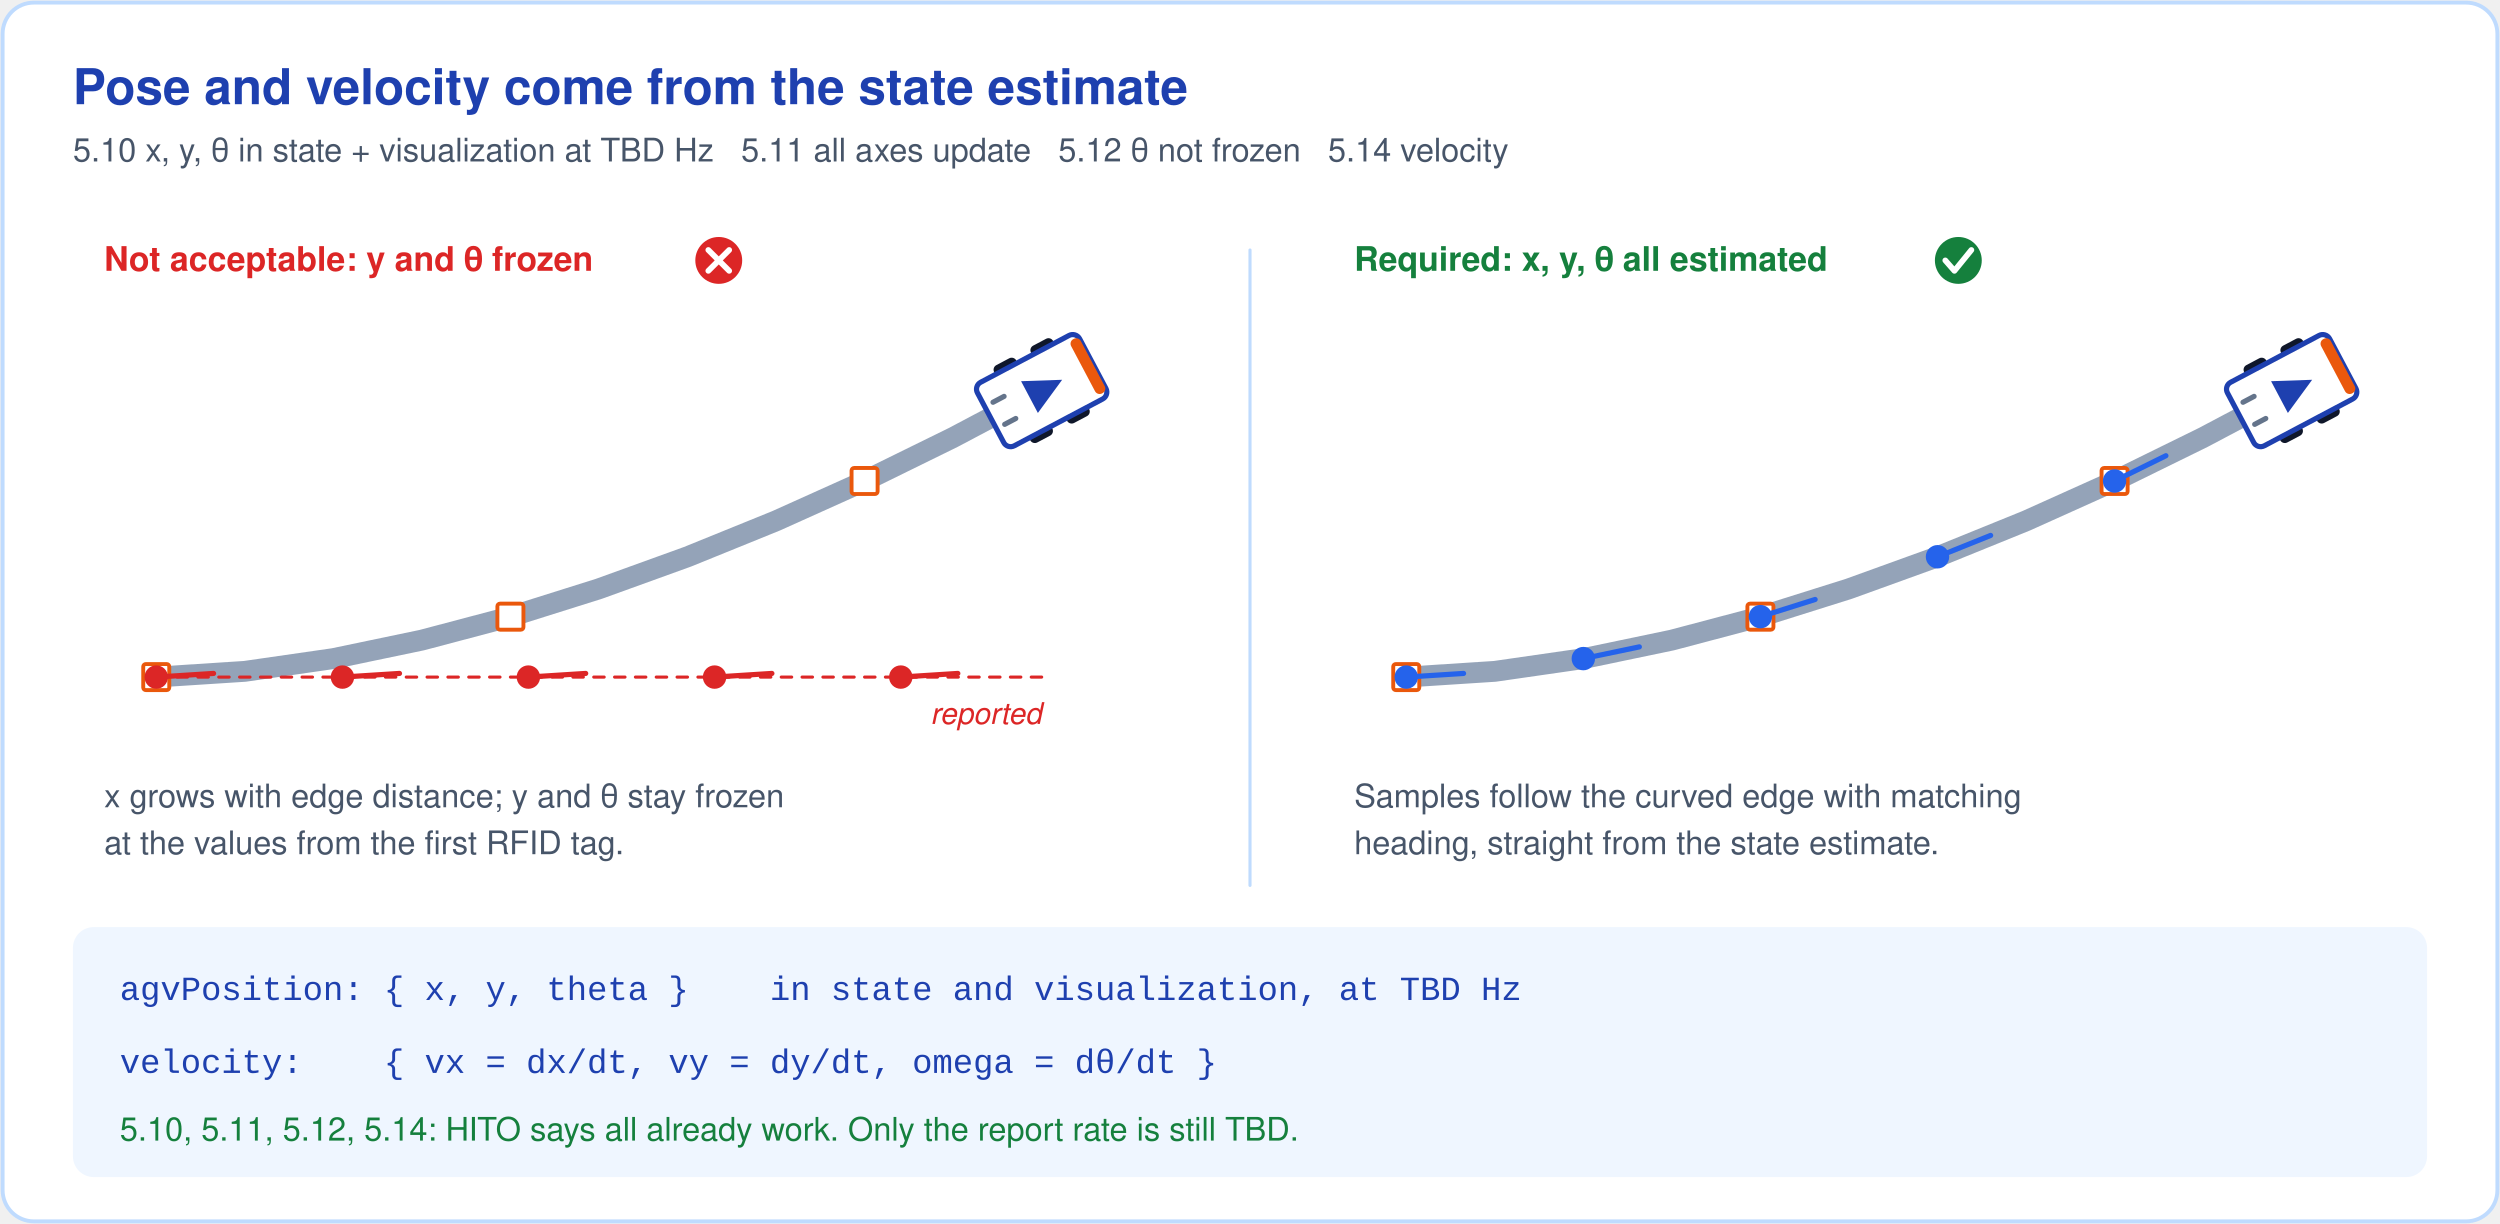
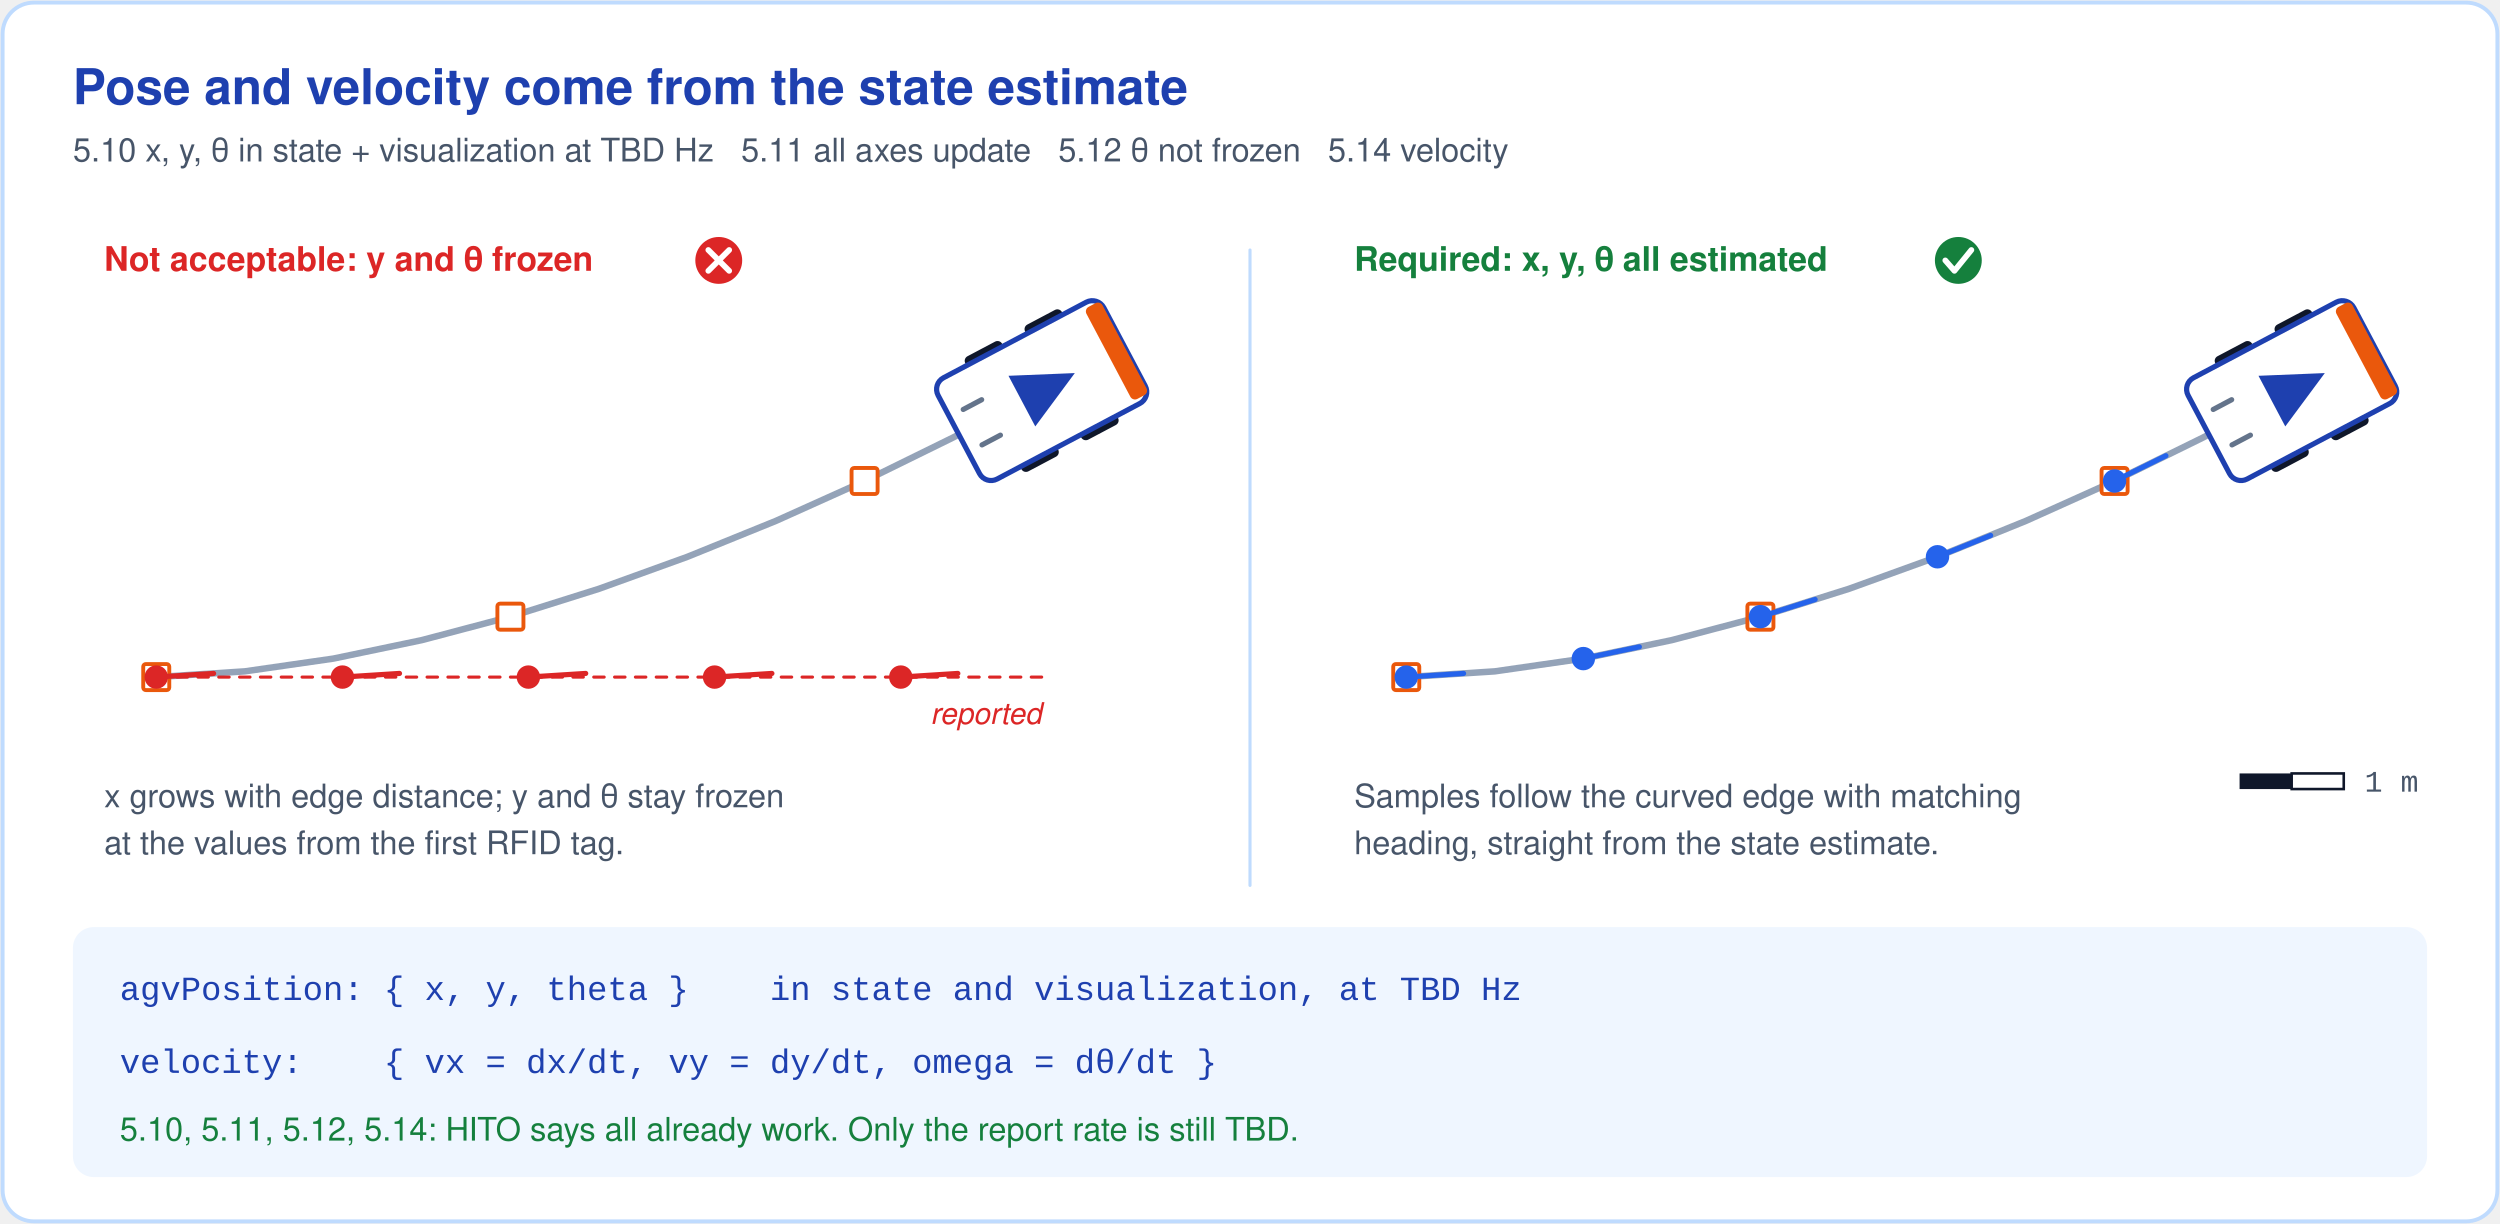
<svg xmlns="http://www.w3.org/2000/svg" width="960" height="470" viewBox="0 0 960 470" role="img" aria-label="Pose and velocity come from the state estimate">
  <defs>
    <marker id="ah-primary" viewBox="0 0 10 10" refX="8.5" refY="5" markerWidth="7" markerHeight="7" orient="auto-start-reverse">
      <path d="M0,0 L10,5 L0,10 z" fill="#2563EB" />
    </marker>
    <marker id="ah-secondary" viewBox="0 0 10 10" refX="8.5" refY="5" markerWidth="7" markerHeight="7" orient="auto-start-reverse">
      <path d="M0,0 L10,5 L0,10 z" fill="#3B82F6" />
    </marker>
    <marker id="ah-accent" viewBox="0 0 10 10" refX="8.5" refY="5" markerWidth="7" markerHeight="7" orient="auto-start-reverse">
      <path d="M0,0 L10,5 L0,10 z" fill="#EA580C" />
    </marker>
    <marker id="ah-bg" viewBox="0 0 10 10" refX="8.5" refY="5" markerWidth="7" markerHeight="7" orient="auto-start-reverse">
      <path d="M0,0 L10,5 L0,10 z" fill="#EFF6FF" />
    </marker>
    <marker id="ah-fg" viewBox="0 0 10 10" refX="8.5" refY="5" markerWidth="7" markerHeight="7" orient="auto-start-reverse">
      <path d="M0,0 L10,5 L0,10 z" fill="#1E40AF" />
    </marker>
    <marker id="ah-card" viewBox="0 0 10 10" refX="8.5" refY="5" markerWidth="7" markerHeight="7" orient="auto-start-reverse">
      <path d="M0,0 L10,5 L0,10 z" fill="#FFFFFF" />
    </marker>
    <marker id="ah-muted" viewBox="0 0 10 10" refX="8.5" refY="5" markerWidth="7" markerHeight="7" orient="auto-start-reverse">
      <path d="M0,0 L10,5 L0,10 z" fill="#E9EFF8" />
    </marker>
    <marker id="ah-mutedfg" viewBox="0 0 10 10" refX="8.5" refY="5" markerWidth="7" markerHeight="7" orient="auto-start-reverse">
      <path d="M0,0 L10,5 L0,10 z" fill="#475569" />
    </marker>
    <marker id="ah-border" viewBox="0 0 10 10" refX="8.5" refY="5" markerWidth="7" markerHeight="7" orient="auto-start-reverse">
      <path d="M0,0 L10,5 L0,10 z" fill="#BFDBFE" />
    </marker>
    <marker id="ah-red" viewBox="0 0 10 10" refX="8.5" refY="5" markerWidth="7" markerHeight="7" orient="auto-start-reverse">
      <path d="M0,0 L10,5 L0,10 z" fill="#DC2626" />
    </marker>
    <marker id="ah-green" viewBox="0 0 10 10" refX="8.5" refY="5" markerWidth="7" markerHeight="7" orient="auto-start-reverse">
      <path d="M0,0 L10,5 L0,10 z" fill="#15803D" />
    </marker>
    <marker id="ah-teal" viewBox="0 0 10 10" refX="8.5" refY="5" markerWidth="7" markerHeight="7" orient="auto-start-reverse">
      <path d="M0,0 L10,5 L0,10 z" fill="#0E7490" />
    </marker>
    <marker id="ah-slate" viewBox="0 0 10 10" refX="8.5" refY="5" markerWidth="7" markerHeight="7" orient="auto-start-reverse">
      <path d="M0,0 L10,5 L0,10 z" fill="#64748B" />
    </marker>
    <marker id="ah-ink" viewBox="0 0 10 10" refX="8.5" refY="5" markerWidth="7" markerHeight="7" orient="auto-start-reverse">
      <path d="M0,0 L10,5 L0,10 z" fill="#0F172A" />
    </marker>
    <marker id="ah-tape" viewBox="0 0 10 10" refX="8.5" refY="5" markerWidth="7" markerHeight="7" orient="auto-start-reverse">
      <path d="M0,0 L10,5 L0,10 z" fill="#94A3B8" />
    </marker>
    <pattern id="hatch-red" width="8" height="8" patternUnits="userSpaceOnUse" patternTransform="rotate(45)">
      <rect width="8" height="8" fill="#DC2626" opacity="0.08" />
      <line x1="0" y1="0" x2="0" y2="8" stroke="#DC2626" stroke-width="2" opacity="0.35" />
    </pattern>
  </defs>
  <rect x="1" y="1" width="958" height="468" rx="12" fill="#FFFFFF" stroke="#BFDBFE" stroke-width="1.5" />
  <text x="28" y="40" font-family="'IBM Plex Sans', 'Segoe UI', Helvetica, Arial, sans-serif" font-size="19" font-weight="600" fill="#1E40AF" text-anchor="start" style="white-space:pre" xml:space="preserve">Pose and velocity come from the state estimate</text>
  <text x="28" y="62" font-family="'IBM Plex Sans', 'Segoe UI', Helvetica, Arial, sans-serif" font-size="12.5" font-weight="400" fill="#475569" text-anchor="start" style="white-space:pre" xml:space="preserve">5.10 x, y, θ in state + visualization at TBD Hz   5.11 all axes update   5.12 θ not frozen   5.14 velocity</text>
  <text x="40" y="104" font-family="'IBM Plex Sans', 'Segoe UI', Helvetica, Arial, sans-serif" font-size="13" font-weight="600" fill="#DC2626" text-anchor="start" style="white-space:pre" xml:space="preserve">Not acceptable: y and θ frozen</text>
  <circle cx="276" cy="100" r="9" fill="#DC2626" />
  <path d="M 272 96 L 280 104 M 280 96 L 272 104" fill="none" stroke="#FFFFFF" stroke-width="2.2" stroke-linecap="round" stroke-linejoin="round" />
-   <path d="M 60.0 260.0 L 94.0 257.8 L 128.0 252.9 L 162.0 245.8 L 196.0 236.8 L 230.0 226.1 L 264.0 213.8 L 298.0 200.0 L 332.0 184.7 L 366.0 168.0 L 400.0 150.0" fill="none" stroke="#94A3B8" stroke-width="8" stroke-linecap="round" stroke-linejoin="round" />
+   <path d="M 60.0 260.0 L 94.0 257.8 L 128.0 252.9 L 162.0 245.8 L 196.0 236.8 L 230.0 226.1 L 264.0 213.8 L 298.0 200.0 L 332.0 184.7 L 366.0 168.0 L 400.0 150.0" fill="none" stroke="#94A3B8" stroke-width="2.5" stroke-linecap="round" stroke-linejoin="round" />
  <rect x="55" y="255" width="10" height="10" rx="1" fill="#FFFFFF" stroke="#EA580C" stroke-width="1.5" />
  <rect x="191" y="231.8" width="10" height="10" rx="1" fill="#FFFFFF" stroke="#EA580C" stroke-width="1.5" />
  <rect x="327" y="179.7" width="10" height="10" rx="1" fill="#FFFFFF" stroke="#EA580C" stroke-width="1.5" />
  <line x1="60" y1="260" x2="400" y2="260" stroke="#DC2626" stroke-width="1.2" stroke-linecap="round" stroke-dasharray="4 4" />
  <text x="400" y="278" font-family="'IBM Plex Sans', 'Segoe UI', Helvetica, Arial, sans-serif" font-size="11.5" font-weight="400" fill="#DC2626" text-anchor="end" style="white-space:pre" xml:space="preserve" font-style="italic">reported</text>
  <circle cx="60" cy="260" r="4.5" fill="#DC2626" />
  <line x1="60" y1="260" x2="82" y2="258.6" stroke="#DC2626" stroke-width="2" stroke-linecap="round" />
  <circle cx="131.5" cy="260" r="4.5" fill="#DC2626" />
  <line x1="131.5" y1="260" x2="153.4" y2="258.6" stroke="#DC2626" stroke-width="2" stroke-linecap="round" />
  <circle cx="202.9" cy="260" r="4.5" fill="#DC2626" />
  <line x1="202.9" y1="260" x2="224.9" y2="258.6" stroke="#DC2626" stroke-width="2" stroke-linecap="round" />
  <circle cx="274.4" cy="260" r="4.5" fill="#DC2626" />
  <line x1="274.4" y1="260" x2="296.4" y2="258.6" stroke="#DC2626" stroke-width="2" stroke-linecap="round" />
  <circle cx="345.9" cy="260" r="4.5" fill="#DC2626" />
  <line x1="345.9" y1="260" x2="367.8" y2="258.6" stroke="#DC2626" stroke-width="2" stroke-linecap="round" />
  <g transform="translate(400 150) rotate(-27.9)">
-     <rect x="-12.8" y="-16.8" width="9.6" height="6" rx="2" fill="#0F172A" />
-     <rect x="-12.8" y="10.8" width="9.6" height="6" rx="2" fill="#0F172A" />
-     <rect x="3.2" y="-16.8" width="9.6" height="6" rx="2" fill="#0F172A" />
-     <rect x="3.2" y="10.8" width="9.6" height="6" rx="2" fill="#0F172A" />
-     <rect x="-22.2" y="-13.8" width="44.4" height="27.6" rx="3" fill="#FFFFFF" stroke="#1E40AF" stroke-width="2" />
-     <line x1="-18.6" y1="-4.8" x2="-13.8" y2="-4.8" stroke="#64748B" stroke-width="2" stroke-linecap="round" />
-     <line x1="-18.6" y1="4.8" x2="-13.8" y2="4.8" stroke="#64748B" stroke-width="2" stroke-linecap="round" />
-     <rect x="18" y="-11.8" width="4.2" height="23.6" rx="2" fill="#EA580C" />
-     <path d="M -5.3 -6.9 L 8.9 0 L -5.3 6.9 Z" fill="#1E40AF" />
+     <rect x="-21" y="-25" width="16" height="6" rx="2" fill="#0F172A" />
+     <rect x="-21" y="19" width="16" height="6" rx="2" fill="#0F172A" />
+     <rect x="5" y="-25" width="16" height="6" rx="2" fill="#0F172A" />
+     <rect x="5" y="19" width="16" height="6" rx="2" fill="#0F172A" />
+     <rect x="-36" y="-22" width="72" height="44" rx="5" fill="#FFFFFF" stroke="#1E40AF" stroke-width="2" />
+     <line x1="-30" y1="-7.7" x2="-22" y2="-7.7" stroke="#64748B" stroke-width="2" stroke-linecap="round" />
+     <line x1="-30" y1="7.7" x2="-22" y2="7.7" stroke="#64748B" stroke-width="2" stroke-linecap="round" />
+     <rect x="29" y="-20" width="7" height="40" rx="2" fill="#EA580C" />
+     <path d="M -8.6 -11 L 14.4 0 L -8.6 11 Z" fill="#1E40AF" />
  </g>
  <text x="40" y="310" font-family="'IBM Plex Sans', 'Segoe UI', Helvetica, Arial, sans-serif" font-size="12.5" font-weight="400" fill="#475569" text-anchor="start" style="white-space:pre" xml:space="preserve">x grows with edge distance; y and θ stay frozen</text>
  <text x="40" y="328" font-family="'IBM Plex Sans', 'Segoe UI', Helvetica, Arial, sans-serif" font-size="12.5" font-weight="400" fill="#475569" text-anchor="start" style="white-space:pre" xml:space="preserve">at the values from the first RFID tag.</text>
  <line x1="480" y1="96" x2="480" y2="340" stroke="#BFDBFE" stroke-width="1.2" stroke-linecap="round" />
  <text x="520" y="104" font-family="'IBM Plex Sans', 'Segoe UI', Helvetica, Arial, sans-serif" font-size="13" font-weight="600" fill="#15803D" text-anchor="start" style="white-space:pre" xml:space="preserve">Required: x, y, θ all estimated</text>
  <circle cx="752" cy="100" r="9" fill="#15803D" />
  <path d="M 747 100 L 750.5 104 L 757 96" fill="none" stroke="#FFFFFF" stroke-width="2.2" stroke-linecap="round" stroke-linejoin="round" />
-   <path d="M 540.0 260.0 L 574.0 257.8 L 608.0 252.9 L 642.0 245.8 L 676.0 236.8 L 710.0 226.1 L 744.0 213.8 L 778.0 200.0 L 812.0 184.7 L 846.0 168.0 L 880.0 150.0" fill="none" stroke="#94A3B8" stroke-width="8" stroke-linecap="round" stroke-linejoin="round" />
+   <path d="M 540.0 260.0 L 574.0 257.8 L 608.0 252.9 L 642.0 245.8 L 676.0 236.8 L 710.0 226.1 L 744.0 213.8 L 778.0 200.0 L 812.0 184.7 L 846.0 168.0 L 880.0 150.0" fill="none" stroke="#94A3B8" stroke-width="2.5" stroke-linecap="round" stroke-linejoin="round" />
  <rect x="535" y="255" width="10" height="10" rx="1" fill="#FFFFFF" stroke="#EA580C" stroke-width="1.5" />
  <rect x="671" y="231.8" width="10" height="10" rx="1" fill="#FFFFFF" stroke="#EA580C" stroke-width="1.5" />
  <rect x="807" y="179.7" width="10" height="10" rx="1" fill="#FFFFFF" stroke="#EA580C" stroke-width="1.5" />
  <circle cx="540" cy="260" r="4.5" fill="#2563EB" />
  <line x1="540" y1="260" x2="562" y2="258.6" stroke="#2563EB" stroke-width="2" stroke-linecap="round" />
  <circle cx="608" cy="252.9" r="4.5" fill="#2563EB" />
  <line x1="608" y1="252.9" x2="629.5" y2="248.4" stroke="#2563EB" stroke-width="2" stroke-linecap="round" />
  <circle cx="676" cy="236.8" r="4.5" fill="#2563EB" />
  <line x1="676" y1="236.8" x2="697" y2="230.2" stroke="#2563EB" stroke-width="2" stroke-linecap="round" />
  <circle cx="744" cy="213.8" r="4.5" fill="#2563EB" />
  <line x1="744" y1="213.8" x2="764.4" y2="205.6" stroke="#2563EB" stroke-width="2" stroke-linecap="round" />
  <circle cx="812" cy="184.7" r="4.5" fill="#2563EB" />
  <line x1="812" y1="184.7" x2="831.7" y2="175" stroke="#2563EB" stroke-width="2" stroke-linecap="round" />
  <g transform="translate(880 150) rotate(-27.9)">
-     <rect x="-12.8" y="-16.8" width="9.6" height="6" rx="2" fill="#0F172A" />
-     <rect x="-12.8" y="10.8" width="9.6" height="6" rx="2" fill="#0F172A" />
-     <rect x="3.2" y="-16.8" width="9.6" height="6" rx="2" fill="#0F172A" />
-     <rect x="3.2" y="10.8" width="9.6" height="6" rx="2" fill="#0F172A" />
-     <rect x="-22.2" y="-13.8" width="44.4" height="27.6" rx="3" fill="#FFFFFF" stroke="#1E40AF" stroke-width="2" />
-     <line x1="-18.6" y1="-4.8" x2="-13.8" y2="-4.8" stroke="#64748B" stroke-width="2" stroke-linecap="round" />
-     <line x1="-18.6" y1="4.8" x2="-13.8" y2="4.8" stroke="#64748B" stroke-width="2" stroke-linecap="round" />
-     <rect x="18" y="-11.8" width="4.2" height="23.6" rx="2" fill="#EA580C" />
-     <path d="M -5.3 -6.9 L 8.9 0 L -5.3 6.9 Z" fill="#1E40AF" />
+     <rect x="-21" y="-25" width="16" height="6" rx="2" fill="#0F172A" />
+     <rect x="-21" y="19" width="16" height="6" rx="2" fill="#0F172A" />
+     <rect x="5" y="-25" width="16" height="6" rx="2" fill="#0F172A" />
+     <rect x="5" y="19" width="16" height="6" rx="2" fill="#0F172A" />
+     <rect x="-36" y="-22" width="72" height="44" rx="5" fill="#FFFFFF" stroke="#1E40AF" stroke-width="2" />
+     <line x1="-30" y1="-7.7" x2="-22" y2="-7.7" stroke="#64748B" stroke-width="2" stroke-linecap="round" />
+     <line x1="-30" y1="7.7" x2="-22" y2="7.7" stroke="#64748B" stroke-width="2" stroke-linecap="round" />
+     <rect x="29" y="-20" width="7" height="40" rx="2" fill="#EA580C" />
+     <path d="M -8.6 -11 L 14.4 0 L -8.6 11 Z" fill="#1E40AF" />
  </g>
  <text x="520" y="310" font-family="'IBM Plex Sans', 'Segoe UI', Helvetica, Arial, sans-serif" font-size="12.5" font-weight="400" fill="#475569" text-anchor="start" style="white-space:pre" xml:space="preserve">Samples follow the curved edge with matching</text>
  <text x="520" y="328" font-family="'IBM Plex Sans', 'Segoe UI', Helvetica, Arial, sans-serif" font-size="12.5" font-weight="400" fill="#475569" text-anchor="start" style="white-space:pre" xml:space="preserve">heading, straight from the state estimate.</text>
+   <rect x="860" y="297" width="20" height="6" rx="0" fill="#0F172A" />
+   <rect x="880" y="297" width="20" height="6" rx="0" fill="#FFFFFF" stroke="#0F172A" stroke-width="1" />
+   <text x="908" y="304" font-family="'JetBrains Mono', Consolas, 'Courier New', monospace" font-size="11.5" font-weight="400" fill="#475569" text-anchor="start" style="white-space:pre" xml:space="preserve">1 m</text>
  <rect x="28" y="356" width="904" height="96" rx="8" fill="#EFF6FF" />
  <text x="46" y="384" font-family="'JetBrains Mono', Consolas, 'Courier New', monospace" font-size="13" font-weight="400" fill="#1E40AF" text-anchor="start" style="white-space:pre" xml:space="preserve">agvPosition: { x, y, theta }    in state and visualization, at TBD Hz</text>
  <text x="46" y="412" font-family="'JetBrains Mono', Consolas, 'Courier New', monospace" font-size="13" font-weight="400" fill="#1E40AF" text-anchor="start" style="white-space:pre" xml:space="preserve">velocity:    { vx = dx/dt, vy = dy/dt, omega = dθ/dt }</text>
  <text x="46" y="438" font-family="'IBM Plex Sans', 'Segoe UI', Helvetica, Arial, sans-serif" font-size="12.5" font-weight="400" fill="#15803D" text-anchor="start" style="white-space:pre" xml:space="preserve">5.10, 5.11, 5.12, 5.14: HITO says all already work. Only the report rate is still TBD.</text>
</svg>
